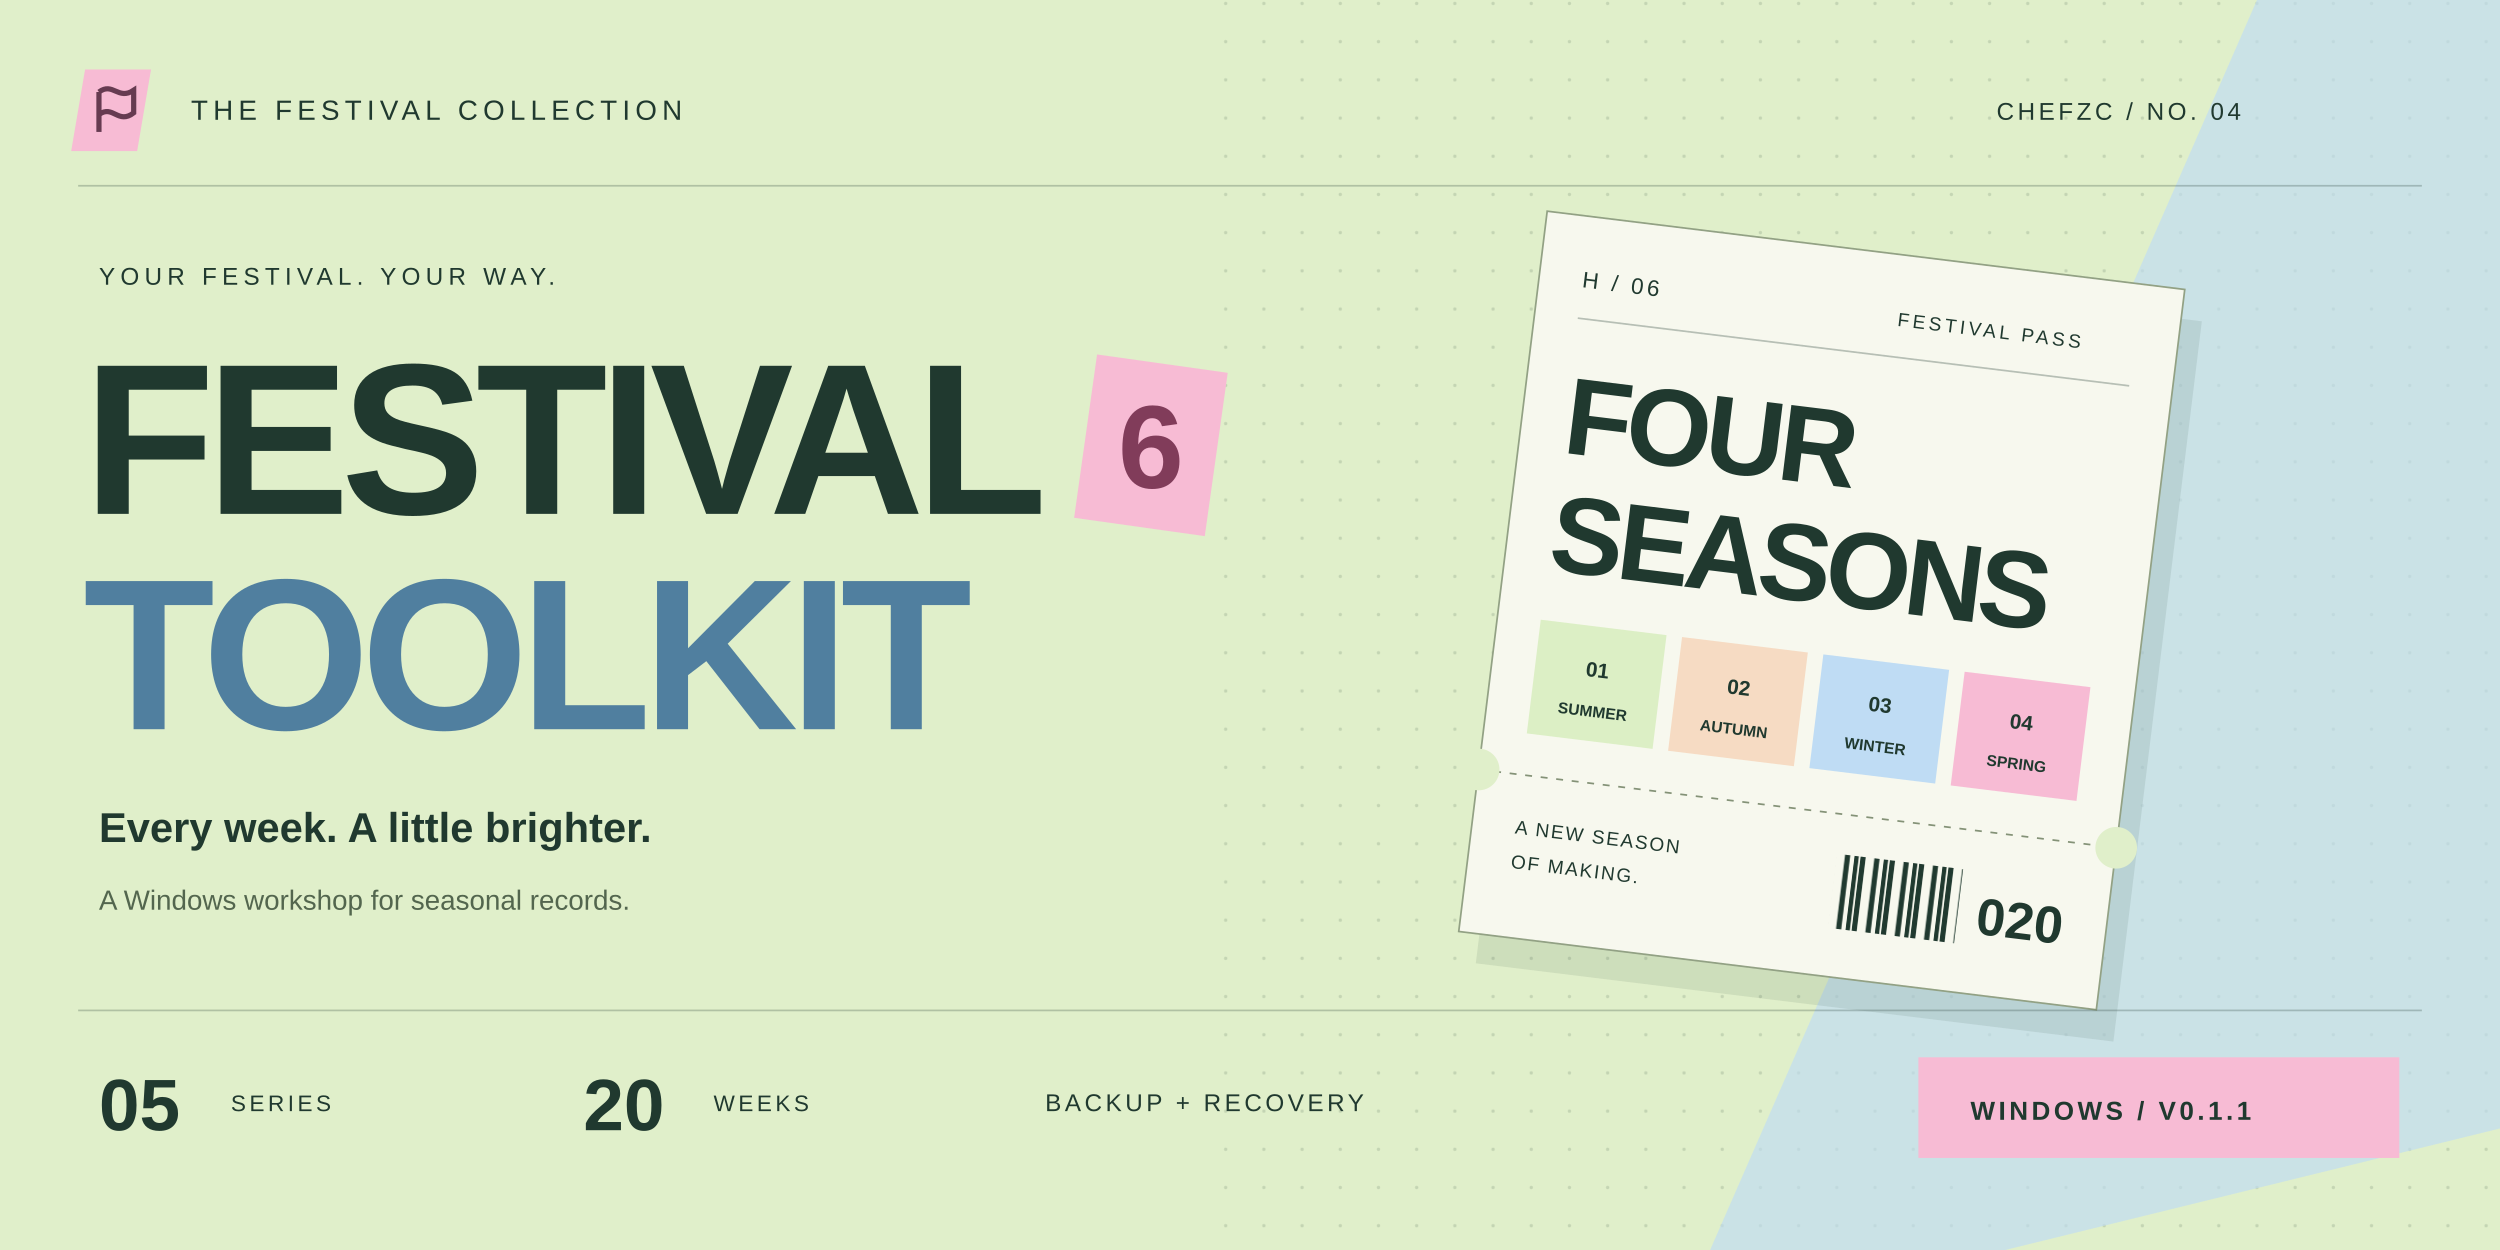
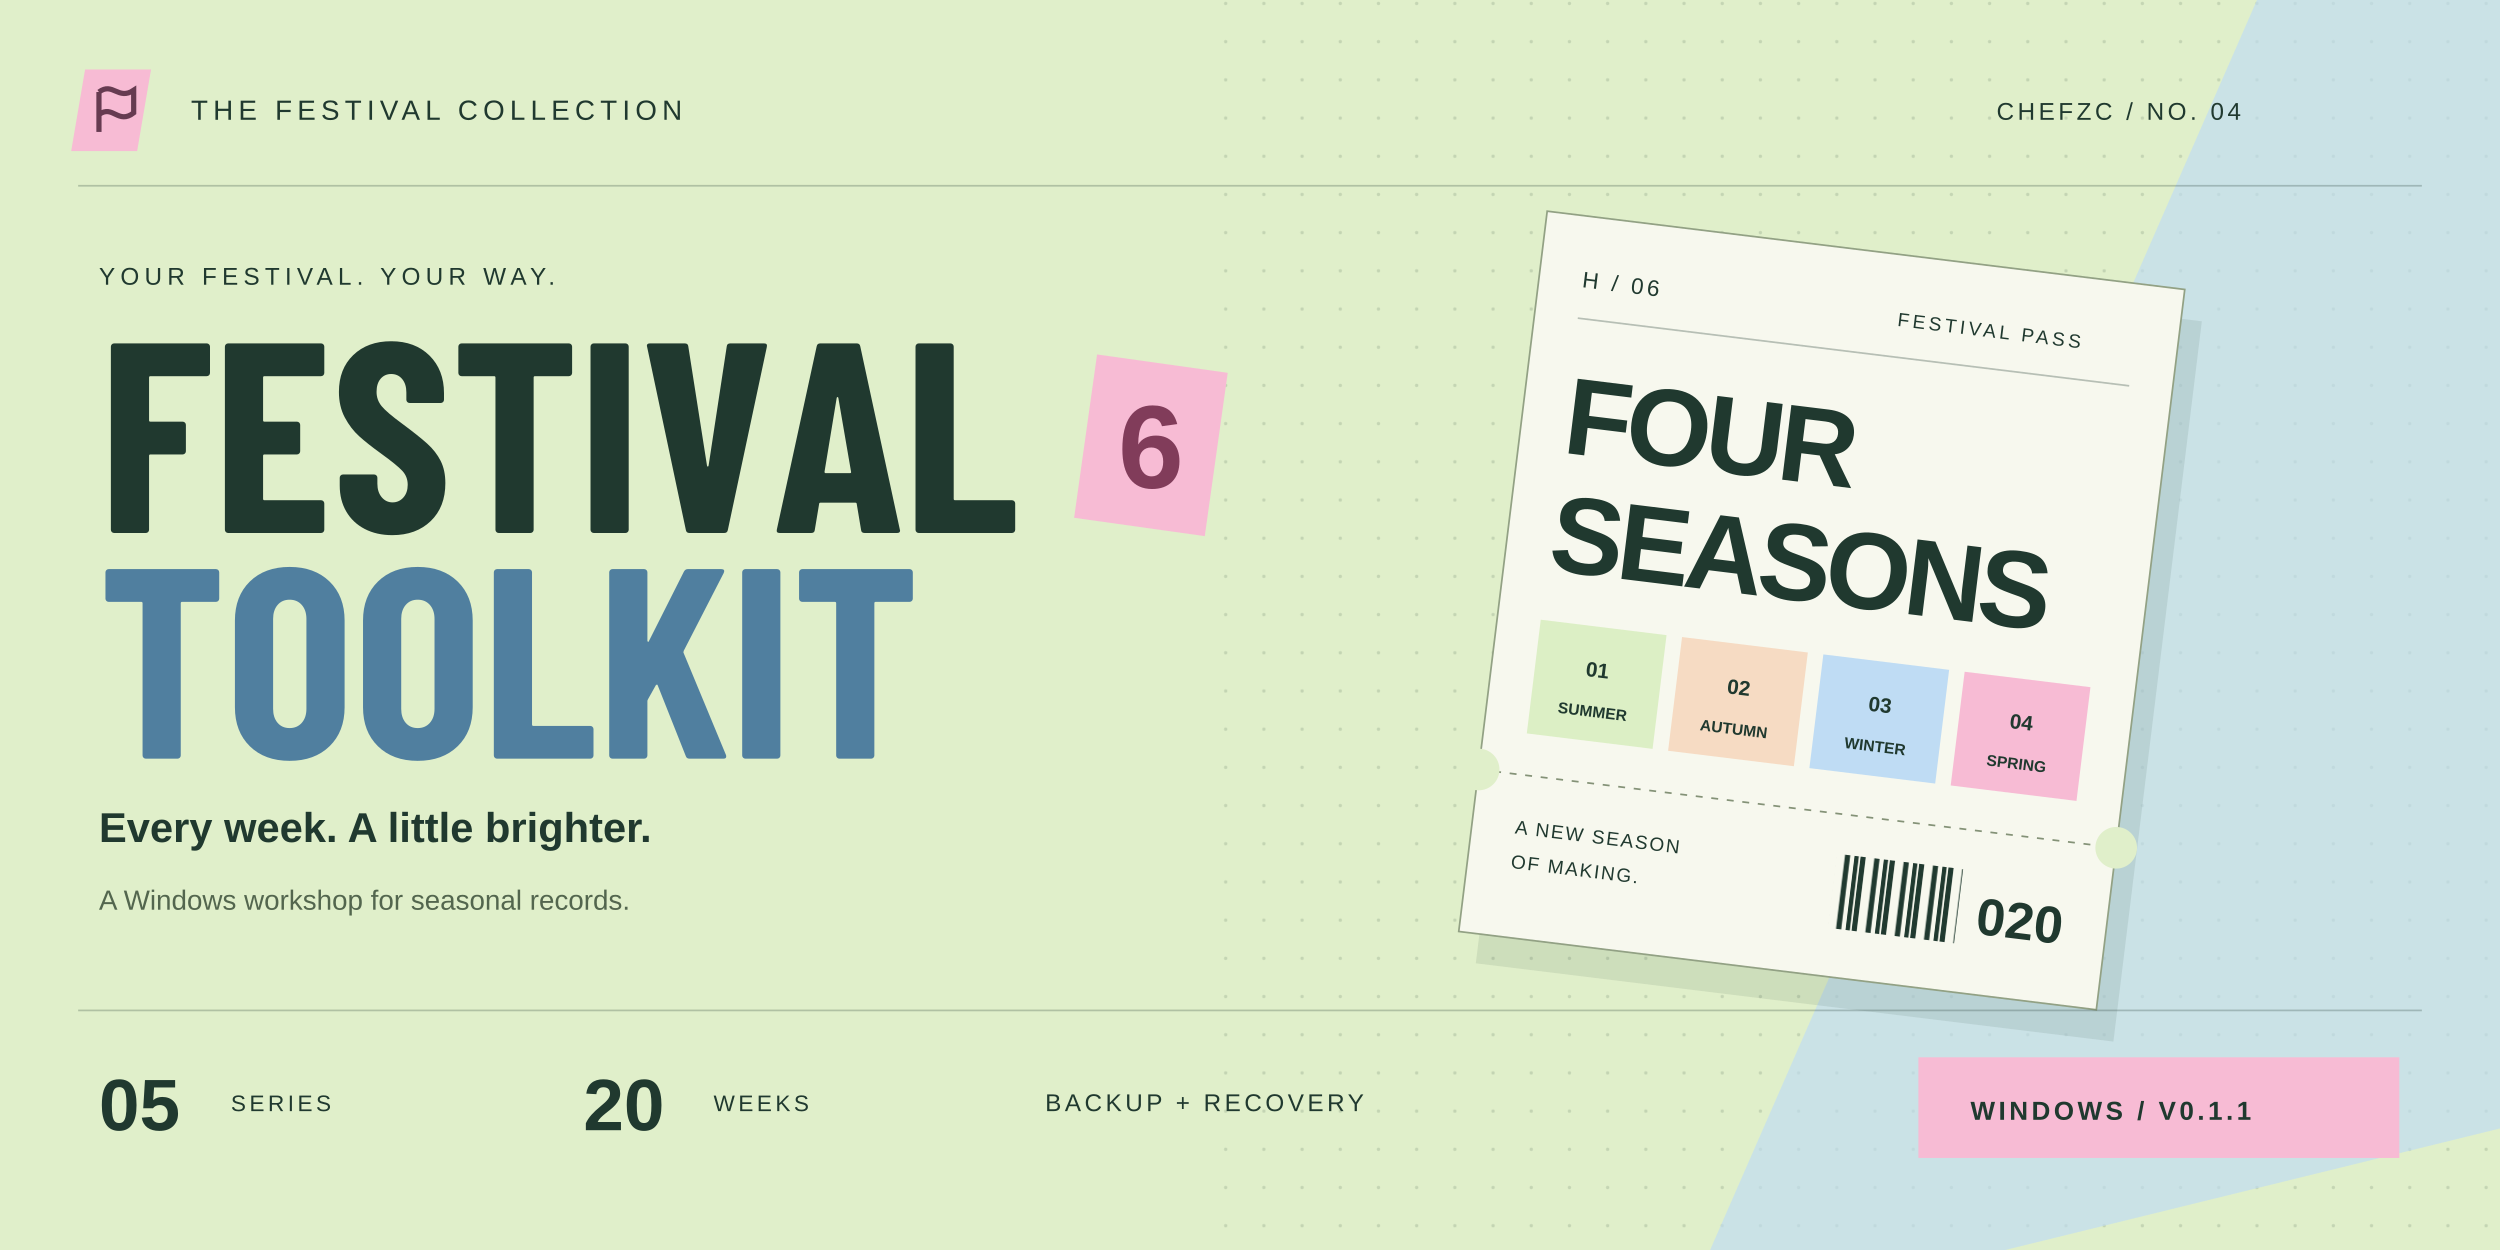
<svg xmlns="http://www.w3.org/2000/svg" width="1440" height="720" viewBox="0 0 1440 720" role="img" aria-labelledby="title desc">
  <defs>
    <pattern id="dots" width="22" height="22" patternUnits="userSpaceOnUse">
      <circle cx="2" cy="2" r="1" fill="#20392f" opacity=".14" />
    </pattern>
    <pattern id="bars" width="17" height="48" patternUnits="userSpaceOnUse">
      <path d="M1 0v48m4-48v48m8-48v48" stroke="#20392f" stroke-width="3" />
    </pattern>
  </defs>
  <rect width="1440" height="720" fill="#e0efca" />
  <rect x="690" width="750" height="720" fill="url(#dots)" />
  <path d="M1300 0h140v650l-285 70h-170z" fill="#bfdcf4" opacity=".65" />
  <g fill="#20392f" font-family="Arial,sans-serif">
    <path d="M49 40h38l-8 47H41z" fill="#f7bbd4" />
    <path d="M57 53v23m0-23c8-6 11 5 20-1v13c-9 7-12-5-20 1" fill="none" stroke="#663b51" stroke-width="3" />
    <text x="110" y="69" font-size="16" letter-spacing="3">THE FESTIVAL COLLECTION</text>
    <text x="1150" y="69" font-size="14" letter-spacing="2">CHEFZC / NO. 04</text>
    <path d="M45 107h1350" stroke="#20392f" opacity=".25" />
    <text x="57" y="164" font-size="14" letter-spacing="3">YOUR FESTIVAL. YOUR WAY.</text>
-     <g font-family="Impact,Arial Narrow,Arial,sans-serif" font-size="124" font-weight="900" letter-spacing="-5">
-       <text x="48" y="296">FESTIVAL</text>
-       <text x="48" y="420" fill="#507f9f">TOOLKIT</text>
-     </g>
+     <path d="M398 579H190Q185 579 185 574V416Q185 411 190 411H309Q314 411 317.5 407.5Q321 404 321 399V302Q321 297 317.5 293.5Q314 290 309 290H190Q185 290 185 285V12Q185 7 181.5 3.5Q178 0 173 0H56Q51 0 47.5 3.5Q44 7 44 12V688Q44 693 47.5 696.5Q51 700 56 700H398Q403 700 406.5 696.5Q410 693 410 688V591Q410 586 406.5 582.5Q403 579 398 579ZM820 579H611Q606 579 606 574V416Q606 411 611 411H731Q736 411 739.5 407.5Q743 404 743 399V302Q743 297 739.5 293.5Q736 290 731 290H611Q606 290 606 285V126Q606 121 611 121H820Q825 121 828.5 117.5Q832 114 832 109V12Q832 7 828.5 3.5Q825 0 820 0H477Q472 0 468.5 3.5Q465 7 465 12V688Q465 693 468.5 696.5Q472 700 477 700H820Q825 700 828.5 696.5Q832 693 832 688V591Q832 586 828.5 582.5Q825 579 820 579ZM889 175V204Q889 209 892.5 212.5Q896 216 901 216H1016Q1021 216 1024.5 212.5Q1028 209 1028 204V182Q1028 151 1044.0 132.0Q1060 113 1084 113Q1108 113 1124.0 131.0Q1140 149 1140 178Q1140 208 1120.0 229.5Q1100 251 1042 293Q992 329 961.0 357.0Q930 385 908.0 426.0Q886 467 886 521Q886 606 939.0 657.0Q992 708 1079 708Q1167 708 1220.5 655.0Q1274 602 1274 516V492Q1274 487 1270.5 483.5Q1267 480 1262 480H1147Q1142 480 1138.5 483.5Q1135 487 1135 492V519Q1135 550 1119.5 568.5Q1104 587 1079 587Q1055 587 1040.0 569.5Q1025 552 1025 521Q1025 491 1044.0 468.0Q1063 445 1119 404Q1181 358 1212.5 329.5Q1244 301 1261.5 266.5Q1279 232 1279 184Q1279 96 1225.0 44.0Q1171 -8 1083 -8Q1025 -8 981.0 15.0Q937 38 913.0 79.5Q889 121 889 175ZM1747 688V591Q1747 586 1743.5 582.5Q1740 579 1735 579H1610Q1605 579 1605 574V12Q1605 7 1601.5 3.5Q1598 0 1593 0H1476Q1471 0 1467.5 3.5Q1464 7 1464 12V574Q1464 579 1459 579H1339Q1334 579 1330.5 582.5Q1327 586 1327 591V688Q1327 693 1330.5 696.5Q1334 700 1339 700H1735Q1740 700 1743.5 696.5Q1747 693 1747 688ZM1815 12V688Q1815 693 1818.5 696.5Q1822 700 1827 700H1944Q1949 700 1952.5 696.5Q1956 693 1956 688V12Q1956 7 1952.5 3.5Q1949 0 1944 0H1827Q1822 0 1818.5 3.5Q1815 7 1815 12ZM2167 11 2024 687 2023 691Q2023 700 2034 700H2163Q2175 700 2176 689L2245 249Q2246 245 2248.0 245.0Q2250 245 2251 249L2318 689Q2319 700 2331 700H2456Q2469 700 2466 687L2322 11Q2320 0 2309 0H2180Q2169 0 2167 11ZM2814 11 2798 107Q2798 112 2792 112H2665Q2659 112 2659 107L2643 11Q2642 0 2630 0H2513Q2500 0 2503 13L2650 689Q2652 700 2663 700H2798Q2809 700 2811 689L2957 13L2958 9Q2958 0 2947 0H2827Q2815 0 2814 11ZM2683 221H2773Q2778 221 2777 226L2730 499Q2729 502 2727.0 502.0Q2725 502 2724 499L2679 226Q2679 221 2683 221ZM3015 12V688Q3015 693 3018.5 696.5Q3022 700 3027 700H3144Q3149 700 3152.5 696.5Q3156 693 3156 688V126Q3156 121 3161 121H3371Q3376 121 3379.5 117.5Q3383 114 3383 109V12Q3383 7 3379.5 3.5Q3376 0 3371 0H3027Q3022 0 3018.5 3.5Q3015 7 3015 12Z" fill="#20392f" transform="translate(57 307) scale(0.156 -0.156)" />
+     <path d="M444 688V591Q444 586 440.5 582.5Q437 579 432 579H307Q302 579 302 574V12Q302 7 298.5 3.5Q295 0 290 0H173Q168 0 164.5 3.5Q161 7 161 12V574Q161 579 156 579H36Q31 579 27.5 582.5Q24 586 24 591V688Q24 693 27.5 696.5Q31 700 36 700H432Q437 700 440.5 696.5Q444 693 444 688ZM502 190V510Q502 600 557.0 654.0Q612 708 704 708Q796 708 851.5 654.0Q907 600 907 510V190Q907 100 851.5 46.0Q796 -8 704 -8Q612 -8 557.0 46.0Q502 100 502 190ZM766 184V516Q766 548 749.0 567.5Q732 587 704 587Q676 587 659.5 567.5Q643 548 643 516V184Q643 152 659.5 132.5Q676 113 704 113Q732 113 749.0 132.5Q766 152 766 184ZM975 190V510Q975 600 1030.0 654.0Q1085 708 1177 708Q1269 708 1324.5 654.0Q1380 600 1380 510V190Q1380 100 1324.5 46.0Q1269 -8 1177 -8Q1085 -8 1030.0 46.0Q975 100 975 190ZM1239 184V516Q1239 548 1222.0 567.5Q1205 587 1177 587Q1149 587 1132.5 567.5Q1116 548 1116 516V184Q1116 152 1132.5 132.5Q1149 113 1177 113Q1205 113 1222.0 132.5Q1239 152 1239 184ZM1458 12V688Q1458 693 1461.5 696.5Q1465 700 1470 700H1587Q1592 700 1595.5 696.5Q1599 693 1599 688V126Q1599 121 1604 121H1814Q1819 121 1822.5 117.5Q1826 114 1826 109V12Q1826 7 1822.5 3.5Q1819 0 1814 0H1470Q1465 0 1461.5 3.5Q1458 7 1458 12ZM1884 12V688Q1884 693 1887.5 696.5Q1891 700 1896 700H2013Q2018 700 2021.5 696.5Q2025 693 2025 688V436Q2025 432 2027.5 431.5Q2030 431 2031 435L2160 691Q2165 700 2174 700H2298Q2305 700 2307.5 696.5Q2310 693 2307 686L2159 398Q2158 394 2158 392L2315 14Q2316 12 2316 8Q2316 0 2306 0H2181Q2170 0 2167 9L2063 271Q2062 274 2060.0 273.5Q2058 273 2056 271L2027 219Q2025 215 2025 213V12Q2025 7 2021.5 3.5Q2018 0 2013 0H1896Q1891 0 1887.5 3.5Q1884 7 1884 12ZM2375 12V688Q2375 693 2378.5 696.5Q2382 700 2387 700H2504Q2509 700 2512.5 696.5Q2516 693 2516 688V12Q2516 7 2512.5 3.5Q2509 0 2504 0H2387Q2382 0 2378.5 3.5Q2375 7 2375 12ZM3005 688V591Q3005 586 3001.5 582.5Q2998 579 2993 579H2868Q2863 579 2863 574V12Q2863 7 2859.5 3.5Q2856 0 2851 0H2734Q2729 0 2725.5 3.5Q2722 7 2722 12V574Q2722 579 2717 579H2597Q2592 579 2588.5 582.5Q2585 586 2585 591V688Q2585 693 2588.5 696.5Q2592 700 2597 700H2993Q2998 700 3001.5 696.5Q3005 693 3005 688Z" fill="#507f9f" transform="translate(57 437) scale(0.156 -0.156)" />
    <rect x="625" y="209" width="76" height="95" fill="#f7bbd4" transform="rotate(8 663 256)" />
    <text x="644" y="281" font-size="68" font-weight="900" fill="#813c5a">6</text>
    <text x="57" y="485" font-size="24" font-weight="700">Every week. A little brighter.</text>
    <text x="57" y="524" font-size="16" fill="#53664e">A Windows workshop for seasonal records.</text>
    <g transform="translate(864 142) rotate(7 180 212)">
      <rect x="12" y="17" width="370" height="418" fill="#20392f" opacity=".10" />
      <rect width="370" height="418" fill="#f7f8ee" stroke="#92a184" />
      <text x="25" y="41" font-size="13" letter-spacing="2">H / 06</text>
      <text x="208" y="41" font-size="11" letter-spacing="2">FESTIVAL PASS</text>
      <path d="M25 59h320" stroke="#20392f" opacity=".3" />
      <text x="25" y="137" font-size="63" font-weight="900" letter-spacing="-3">FOUR</text>
      <text x="25" y="205" font-size="63" font-weight="900" letter-spacing="-3">SEASONS</text>
      <g font-size="12" text-anchor="middle" font-weight="700">
        <rect x="25" y="234" width="73" height="66" fill="#dcefc5" />
        <rect x="107" y="234" width="73" height="66" fill="#f6dbc3" />
        <rect x="189" y="234" width="73" height="66" fill="#bfdcf4" />
        <rect x="271" y="234" width="73" height="66" fill="#f7bbd4" />
        <text x="61" y="263">01</text>
        <text x="143" y="263">02</text>
        <text x="225" y="263">03</text>
        <text x="307" y="263">04</text>
        <text x="61" y="286" font-size="9">SUMMER</text>
        <text x="143" y="286" font-size="9">AUTUMN</text>
        <text x="225" y="286" font-size="9">WINTER</text>
        <text x="307" y="286" font-size="9">SPRING</text>
      </g>
      <path d="M0 324h370" stroke="#849277" stroke-dasharray="4 5" />
      <circle cy="324" r="12" fill="#e0efca" />
      <circle cx="370" cy="324" r="12" fill="#e0efca" />
      <text x="25" y="358" font-size="11" letter-spacing="1">A NEW SEASON</text>
      <text x="25" y="378" font-size="11" letter-spacing="1">OF MAKING.</text>
      <rect x="211" y="347" width="73" height="43" fill="url(#bars)" />
      <text x="295" y="383" font-size="30" font-weight="700">020</text>
    </g>
    <path d="M45 582h1350" stroke="#20392f" opacity=".25" />
    <text x="57" y="651" font-size="42" font-weight="900">05</text>
    <text x="133" y="640" font-size="13" letter-spacing="2">SERIES</text>
    <text x="336" y="651" font-size="42" font-weight="900">20</text>
    <text x="411" y="640" font-size="13" letter-spacing="2">WEEKS</text>
    <text x="602" y="640" font-size="14" letter-spacing="2">BACKUP + RECOVERY</text>
    <rect x="1105" y="609" width="277" height="58" fill="#f7bbd4" />
    <text x="1135" y="645" font-size="15" font-weight="700" letter-spacing="2">WINDOWS / V0.1.1</text>
  </g>
</svg>
